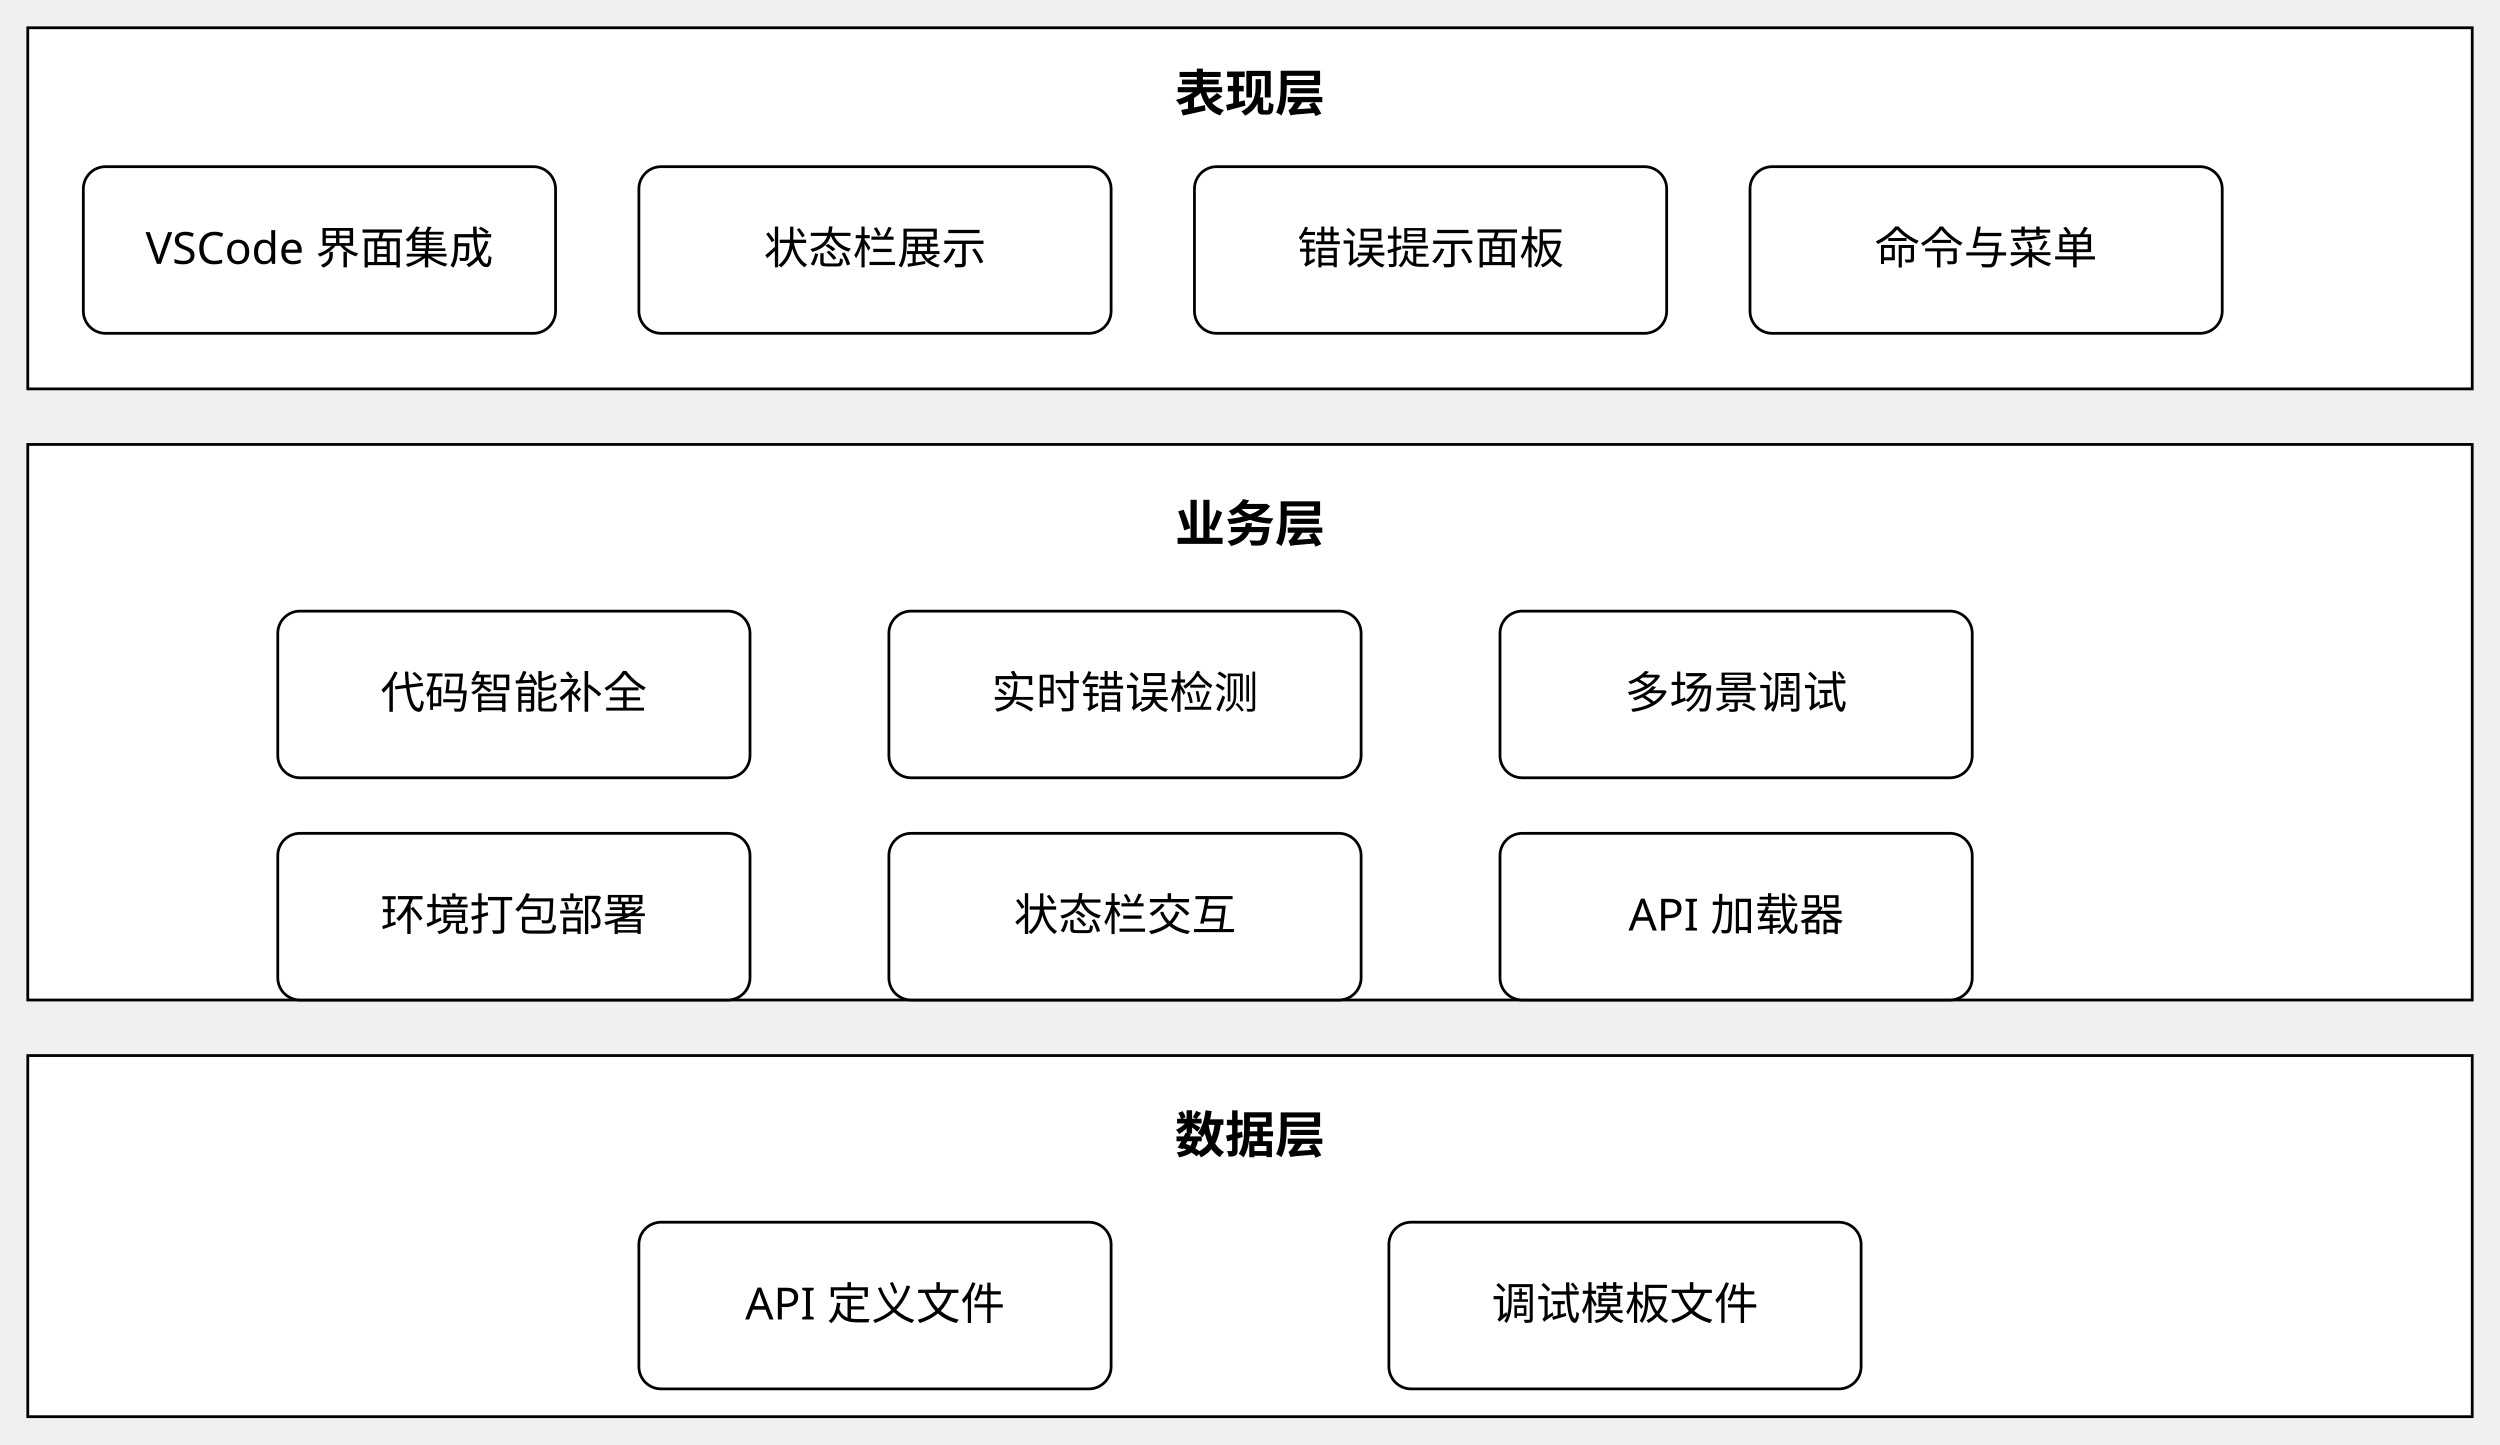
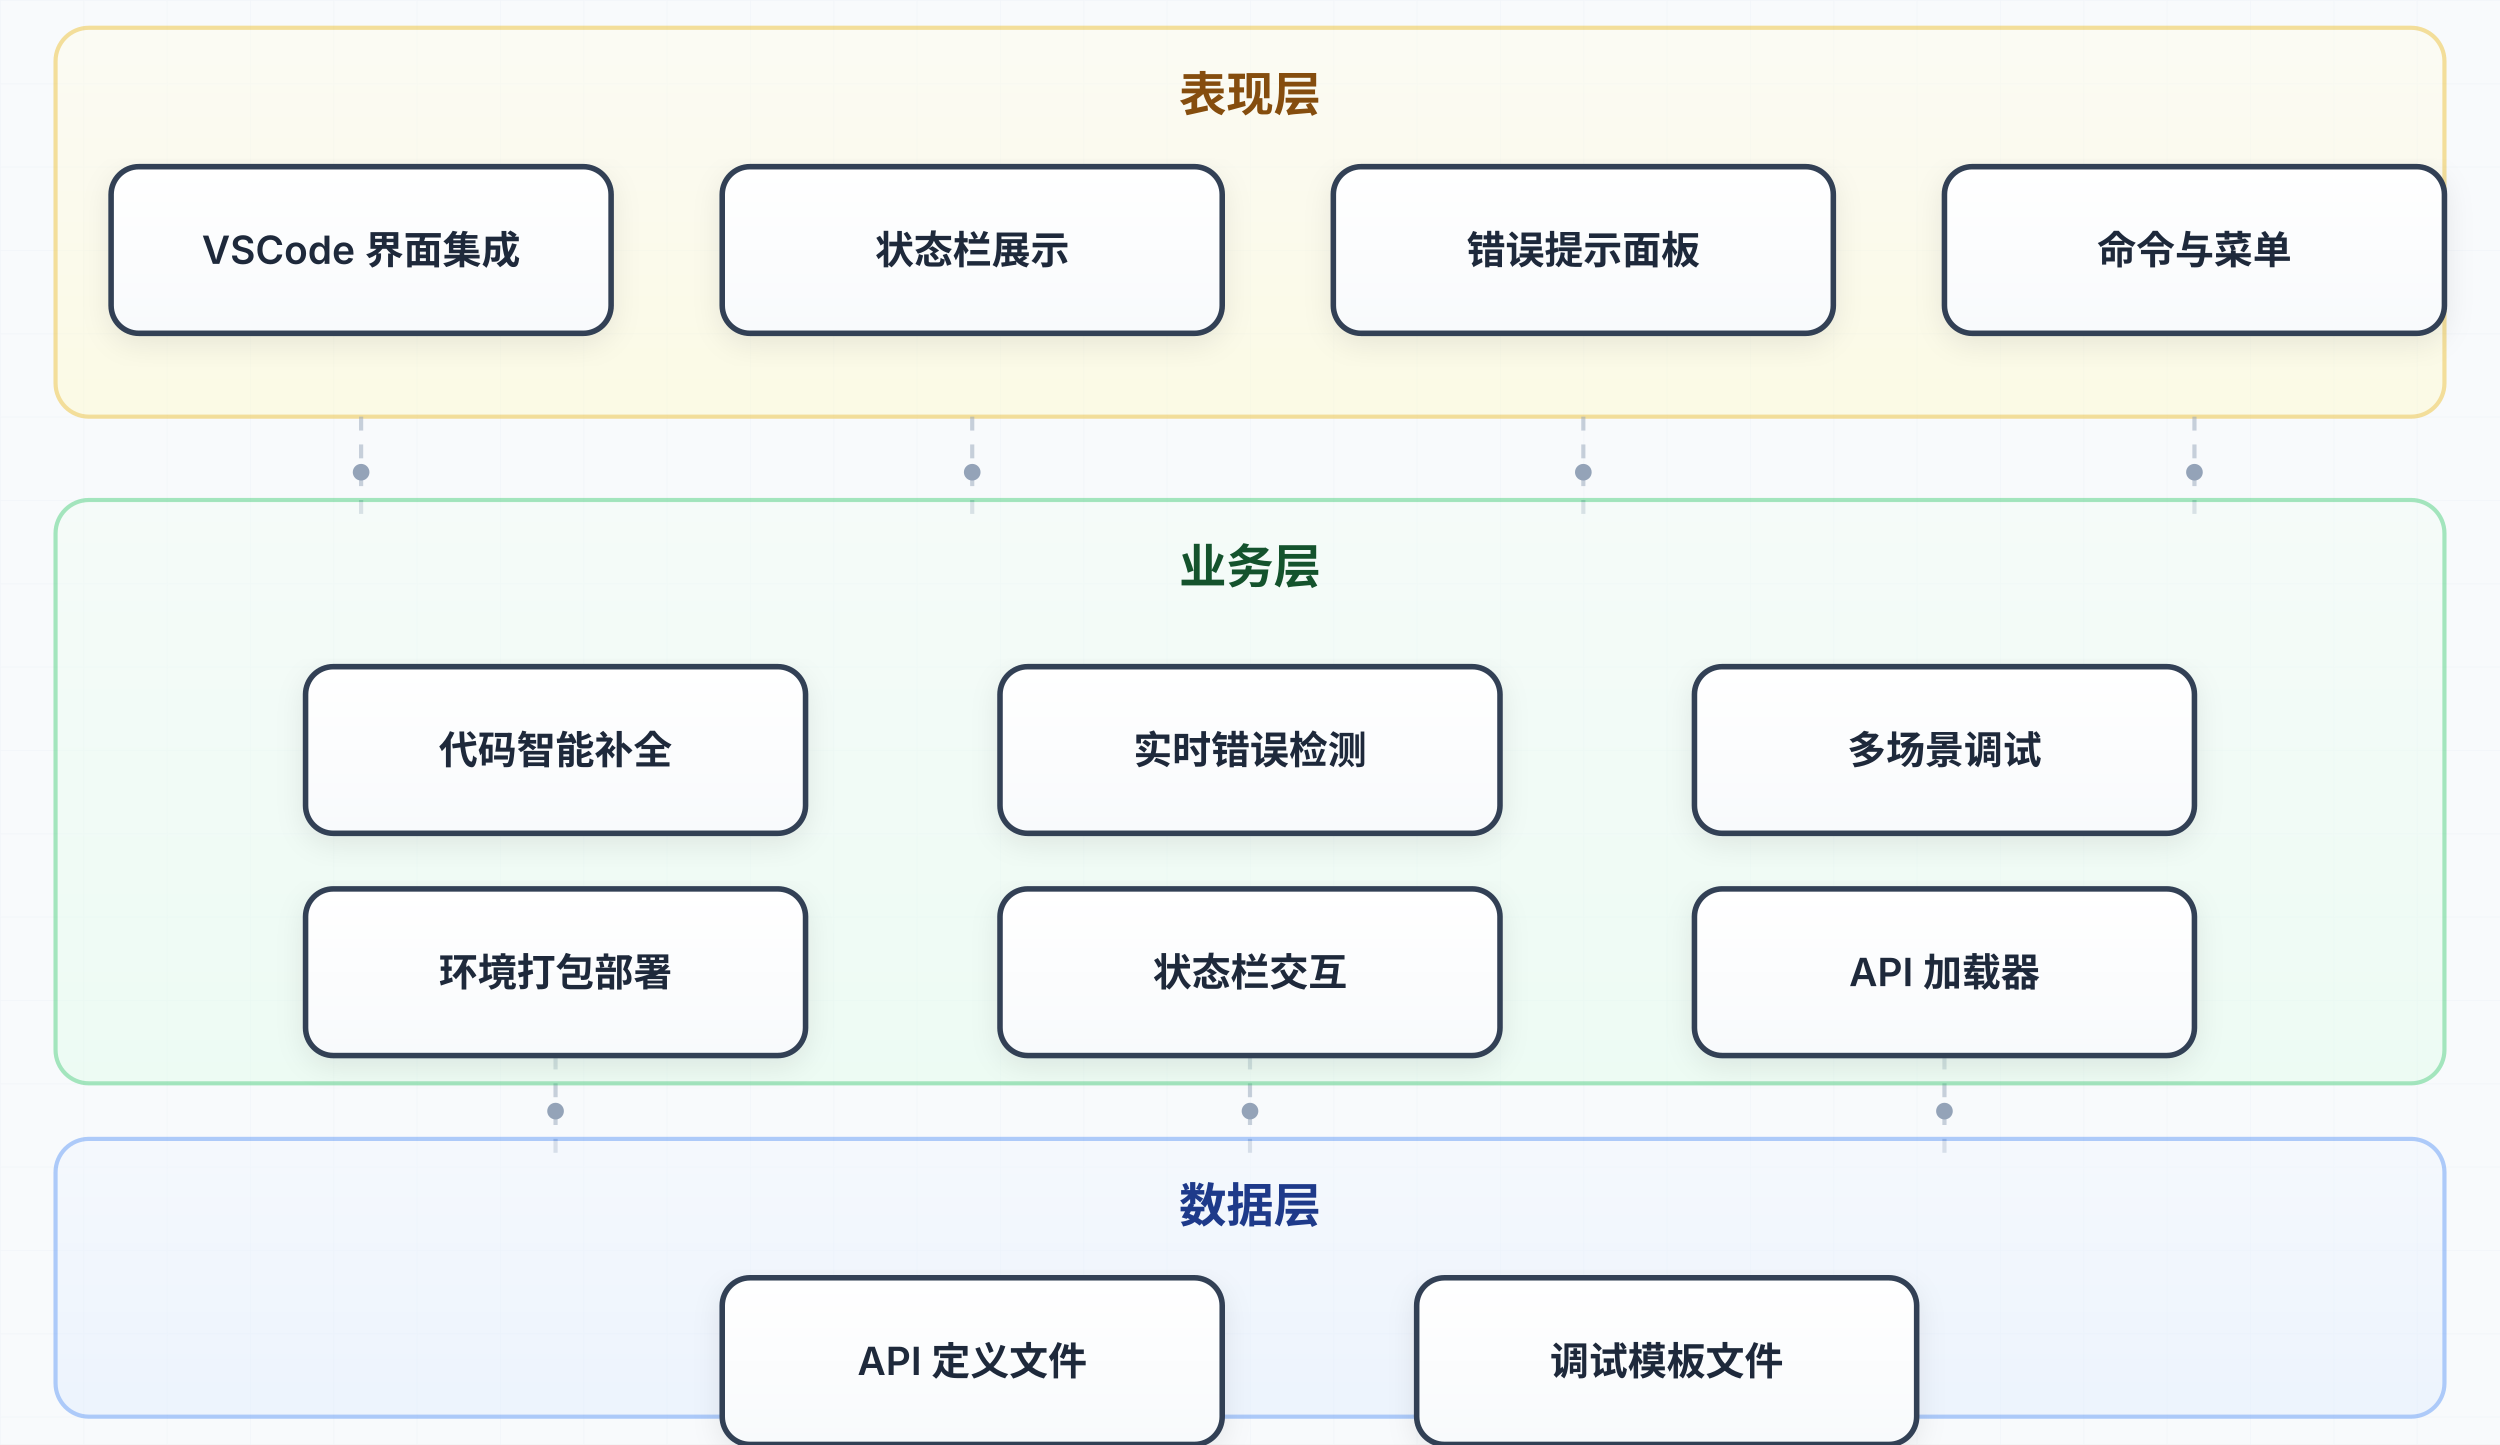
- <svg xmlns="http://www.w3.org/2000/svg" width="900" height="520">
-   <rect x="10" y="10" width="880" height="130" fill="#ffffff" stroke="#000000" stroke-width="1" />
-   <text x="450" y="40" font-family="Microsoft YaHei, SimHei, sans-serif" font-size="18" font-weight="bold" text-anchor="middle">表现层</text>
-   <rect x="30" y="60" width="170" height="60" rx="8" ry="8" fill="#ffffff" stroke="#000000" stroke-width="1" />
-   <text x="115" y="95" font-family="Microsoft YaHei, SimHei, sans-serif" font-size="16" text-anchor="middle">VSCode 界面集成</text>
-   <rect x="230" y="60" width="170" height="60" rx="8" ry="8" fill="#ffffff" stroke="#000000" stroke-width="1" />
-   <text x="315" y="95" font-family="Microsoft YaHei, SimHei, sans-serif" font-size="16" text-anchor="middle">状态栏展示</text>
-   <rect x="430" y="60" width="170" height="60" rx="8" ry="8" fill="#ffffff" stroke="#000000" stroke-width="1" />
-   <text x="515" y="95" font-family="Microsoft YaHei, SimHei, sans-serif" font-size="16" text-anchor="middle">错误提示面板</text>
-   <rect x="630" y="60" width="170" height="60" rx="8" ry="8" fill="#ffffff" stroke="#000000" stroke-width="1" />
-   <text x="715" y="95" font-family="Microsoft YaHei, SimHei, sans-serif" font-size="16" text-anchor="middle">命令与菜单</text>
-   <rect x="10" y="160" width="880" height="200" fill="#ffffff" stroke="#000000" stroke-width="1" />
-   <text x="450" y="195" font-family="Microsoft YaHei, SimHei, sans-serif" font-size="18" font-weight="bold" text-anchor="middle">业务层</text>
-   <rect x="100" y="220" width="170" height="60" rx="8" ry="8" fill="#ffffff" stroke="#000000" stroke-width="1" />
-   <text x="185" y="255" font-family="Microsoft YaHei, SimHei, sans-serif" font-size="16" text-anchor="middle">代码智能补全</text>
-   <rect x="320" y="220" width="170" height="60" rx="8" ry="8" fill="#ffffff" stroke="#000000" stroke-width="1" />
-   <text x="405" y="255" font-family="Microsoft YaHei, SimHei, sans-serif" font-size="16" text-anchor="middle">实时错误检测</text>
-   <rect x="540" y="220" width="170" height="60" rx="8" ry="8" fill="#ffffff" stroke="#000000" stroke-width="1" />
-   <text x="625" y="255" font-family="Microsoft YaHei, SimHei, sans-serif" font-size="16" text-anchor="middle">多场景调试</text>
-   <rect x="100" y="300" width="170" height="60" rx="8" ry="8" fill="#ffffff" stroke="#000000" stroke-width="1" />
-   <text x="185" y="335" font-family="Microsoft YaHei, SimHei, sans-serif" font-size="16" text-anchor="middle">环境打包部署</text>
-   <rect x="320" y="300" width="170" height="60" rx="8" ry="8" fill="#ffffff" stroke="#000000" stroke-width="1" />
-   <text x="405" y="335" font-family="Microsoft YaHei, SimHei, sans-serif" font-size="16" text-anchor="middle">状态栏交互</text>
-   <rect x="540" y="300" width="170" height="60" rx="8" ry="8" fill="#ffffff" stroke="#000000" stroke-width="1" />
-   <text x="625" y="335" font-family="Microsoft YaHei, SimHei, sans-serif" font-size="16" text-anchor="middle">API 加载器</text>
-   <rect x="10" y="380" width="880" height="130" fill="#ffffff" stroke="#000000" stroke-width="1" />
-   <text x="450" y="415" font-family="Microsoft YaHei, SimHei, sans-serif" font-size="18" font-weight="bold" text-anchor="middle">数据层</text>
-   <rect x="230" y="440" width="170" height="60" rx="8" ry="8" fill="#ffffff" stroke="#000000" stroke-width="1" />
-   <text x="315" y="475" font-family="Microsoft YaHei, SimHei, sans-serif" font-size="16" text-anchor="middle">API 定义文件</text>
-   <rect x="500" y="440" width="170" height="60" rx="8" ry="8" fill="#ffffff" stroke="#000000" stroke-width="1" />
-   <text x="585" y="475" font-family="Microsoft YaHei, SimHei, sans-serif" font-size="16" text-anchor="middle">调试模板文件</text>
+ <svg xmlns="http://www.w3.org/2000/svg" viewBox="0 0 900 520" width="100%" height="100%">
+   <defs>
+     <filter id="shadow" x="-10%" y="-10%" width="120%" height="130%">
+       <feDropShadow dx="0" dy="3" stdDeviation="5" flood-color="#000000" flood-opacity="0.08" />
+     </filter>
+     <filter id="shadow-hover" x="-15%" y="-15%" width="130%" height="140%">
+       <feDropShadow dx="0" dy="6" stdDeviation="10" flood-color="#000000" flood-opacity="0.15" />
+     </filter>
+     <linearGradient id="cardBg" x1="0%" y1="0%" x2="0%" y2="100%">
+       <stop offset="0%" stop-color="#ffffff" />
+       <stop offset="100%" stop-color="#f8fafc" />
+     </linearGradient>
+     <linearGradient id="cardBgHover" x1="0%" y1="0%" x2="0%" y2="100%">
+       <stop offset="0%" stop-color="#ffffff" />
+       <stop offset="100%" stop-color="#f0f9ff" />
+     </linearGradient>
+     <linearGradient id="layerBg1" x1="0%" y1="0%" x2="0%" y2="100%">
+       <stop offset="0%" stop-color="#fefce8" />
+       <stop offset="100%" stop-color="#fef9c3" />
+     </linearGradient>
+     <linearGradient id="layerBg2" x1="0%" y1="0%" x2="0%" y2="100%">
+       <stop offset="0%" stop-color="#f0fdf4" />
+       <stop offset="100%" stop-color="#dcfce7" />
+     </linearGradient>
+     <linearGradient id="layerBg3" x1="0%" y1="0%" x2="0%" y2="100%">
+       <stop offset="0%" stop-color="#eff6ff" />
+       <stop offset="100%" stop-color="#dbeafe" />
+     </linearGradient>
+     <g id="card">
+       <rect x="0" y="0" width="180" height="60" rx="10" ry="10" fill="url(#cardBg)" stroke="#334155" stroke-width="2" filter="url(#shadow)" class="card-bg" />
+       <rect x="0" y="0" width="180" height="60" rx="10" ry="10" fill="none" stroke="#3b82f6" stroke-width="2.5" opacity="0" class="card-border" />
+     </g>
+     <g id="layer-title">
+       <text x="450" y="30" text-anchor="middle" font-family="system-ui, -apple-system, sans-serif" font-size="18" font-weight="700" fill="#1e293b" class="layer-label" />
+     </g>
+   </defs>
+   <rect width="900" height="520" fill="#f8fafc" />
+   <pattern id="grid" width="30" height="30" patternUnits="userSpaceOnUse">
+     <path d="M 30 0 L 0 0 0 30" fill="none" stroke="#e2e8f0" stroke-width="0.5" />
+   </pattern>
+   <rect width="900" height="520" fill="url(#grid)" opacity="0.3" />
+   <g id="presentation-layer">
+     <rect x="20" y="10" width="860" height="140" rx="12" fill="url(#layerBg1)" stroke="#eab308" stroke-width="1.5" opacity="0.4" />
+     <text x="450" y="40" text-anchor="middle" font-family="system-ui, -apple-system, sans-serif" font-size="17" font-weight="700" fill="#854d0e">表现层</text>
+     <g class="module-card" transform="translate(40, 60)">
+       <use href="#card" x="0" y="0" />
+       <text x="90" y="35" text-anchor="middle" font-family="system-ui, -apple-system, sans-serif" font-size="14" font-weight="600" fill="#1e293b">VSCode 界面集成</text>
+     </g>
+     <g class="module-card" transform="translate(260, 60)">
+       <use href="#card" x="0" y="0" />
+       <text x="90" y="35" text-anchor="middle" font-family="system-ui, -apple-system, sans-serif" font-size="14" font-weight="600" fill="#1e293b">状态栏展示</text>
+     </g>
+     <g class="module-card" transform="translate(480, 60)">
+       <use href="#card" x="0" y="0" />
+       <text x="90" y="35" text-anchor="middle" font-family="system-ui, -apple-system, sans-serif" font-size="14" font-weight="600" fill="#1e293b">错误提示面板</text>
+     </g>
+     <g class="module-card" transform="translate(700, 60)">
+       <use href="#card" x="0" y="0" />
+       <text x="90" y="35" text-anchor="middle" font-family="system-ui, -apple-system, sans-serif" font-size="14" font-weight="600" fill="#1e293b">命令与菜单</text>
+     </g>
+   </g>
+   <g opacity="0.5">
+     <line x1="130" y1="150" x2="130" y2="190" stroke="#94a3b8" stroke-width="1.5" stroke-dasharray="5,5" />
+     <line x1="350" y1="150" x2="350" y2="190" stroke="#94a3b8" stroke-width="1.5" stroke-dasharray="5,5" />
+     <line x1="570" y1="150" x2="570" y2="190" stroke="#94a3b8" stroke-width="1.5" stroke-dasharray="5,5" />
+     <line x1="790" y1="150" x2="790" y2="190" stroke="#94a3b8" stroke-width="1.5" stroke-dasharray="5,5" />
+     <line x1="200" y1="380" x2="200" y2="420" stroke="#94a3b8" stroke-width="1.5" stroke-dasharray="5,5" />
+     <line x1="450" y1="380" x2="450" y2="420" stroke="#94a3b8" stroke-width="1.5" stroke-dasharray="5,5" />
+     <line x1="700" y1="380" x2="700" y2="420" stroke="#94a3b8" stroke-width="1.5" stroke-dasharray="5,5" />
+   </g>
+   <g fill="#94a3b8">
+     <circle cx="130" cy="170" r="3" />
+     <circle cx="350" cy="170" r="3" />
+     <circle cx="570" cy="170" r="3" />
+     <circle cx="790" cy="170" r="3" />
+     <circle cx="200" cy="400" r="3" />
+     <circle cx="450" cy="400" r="3" />
+     <circle cx="700" cy="400" r="3" />
+   </g>
+   <g id="business-layer">
+     <rect x="20" y="180" width="860" height="210" rx="12" fill="url(#layerBg2)" stroke="#22c55e" stroke-width="1.5" opacity="0.4" />
+     <text x="450" y="210" text-anchor="middle" font-family="system-ui, -apple-system, sans-serif" font-size="17" font-weight="700" fill="#14532d">业务层</text>
+     <g class="module-card" transform="translate(110, 240)">
+       <use href="#card" x="0" y="0" />
+       <text x="90" y="35" text-anchor="middle" font-family="system-ui, -apple-system, sans-serif" font-size="14" font-weight="600" fill="#1e293b">代码智能补全</text>
+     </g>
+     <g class="module-card" transform="translate(360, 240)">
+       <use href="#card" x="0" y="0" />
+       <text x="90" y="35" text-anchor="middle" font-family="system-ui, -apple-system, sans-serif" font-size="14" font-weight="600" fill="#1e293b">实时错误检测</text>
+     </g>
+     <g class="module-card" transform="translate(610, 240)">
+       <use href="#card" x="0" y="0" />
+       <text x="90" y="35" text-anchor="middle" font-family="system-ui, -apple-system, sans-serif" font-size="14" font-weight="600" fill="#1e293b">多场景调试</text>
+     </g>
+     <g class="module-card" transform="translate(110, 320)">
+       <use href="#card" x="0" y="0" />
+       <text x="90" y="35" text-anchor="middle" font-family="system-ui, -apple-system, sans-serif" font-size="14" font-weight="600" fill="#1e293b">环境打包部署</text>
+     </g>
+     <g class="module-card" transform="translate(360, 320)">
+       <use href="#card" x="0" y="0" />
+       <text x="90" y="35" text-anchor="middle" font-family="system-ui, -apple-system, sans-serif" font-size="14" font-weight="600" fill="#1e293b">状态栏交互</text>
+     </g>
+     <g class="module-card" transform="translate(610, 320)">
+       <use href="#card" x="0" y="0" />
+       <text x="90" y="35" text-anchor="middle" font-family="system-ui, -apple-system, sans-serif" font-size="14" font-weight="600" fill="#1e293b">API 加载器</text>
+     </g>
+   </g>
+   <g id="data-layer">
+     <rect x="20" y="410" width="860" height="100" rx="12" fill="url(#layerBg3)" stroke="#3b82f6" stroke-width="1.5" opacity="0.4" />
+     <text x="450" y="440" text-anchor="middle" font-family="system-ui, -apple-system, sans-serif" font-size="17" font-weight="700" fill="#1e3a8a">数据层</text>
+     <g class="module-card" transform="translate(260, 460)">
+       <use href="#card" x="0" y="0" />
+       <text x="90" y="35" text-anchor="middle" font-family="system-ui, -apple-system, sans-serif" font-size="14" font-weight="600" fill="#1e293b">API 定义文件</text>
+     </g>
+     <g class="module-card" transform="translate(510, 460)">
+       <use href="#card" x="0" y="0" />
+       <text x="90" y="35" text-anchor="middle" font-family="system-ui, -apple-system, sans-serif" font-size="14" font-weight="600" fill="#1e293b">调试模板文件</text>
+     </g>
+   </g>
+   <style>
+     .module-card {
+       cursor: pointer;
+       transition: transform 0.3s cubic-bezier(0.4, 0, 0.2, 1);
+     }
+     .module-card:hover {
+       transform: translateY(-4px);
+     }
+     .module-card:hover .card-bg {
+       fill: url(#cardBgHover);
+       filter: url(#shadow-hover);
+       stroke: #3b82f6;
+     }
+     .module-card:hover .card-border {
+       opacity: 1;
+     }
+     .module-card:active {
+       transform: translateY(-2px);
+     }
+     text {
+       pointer-events: none;
+       user-select: none;
+     }
+   </style>
</svg>
